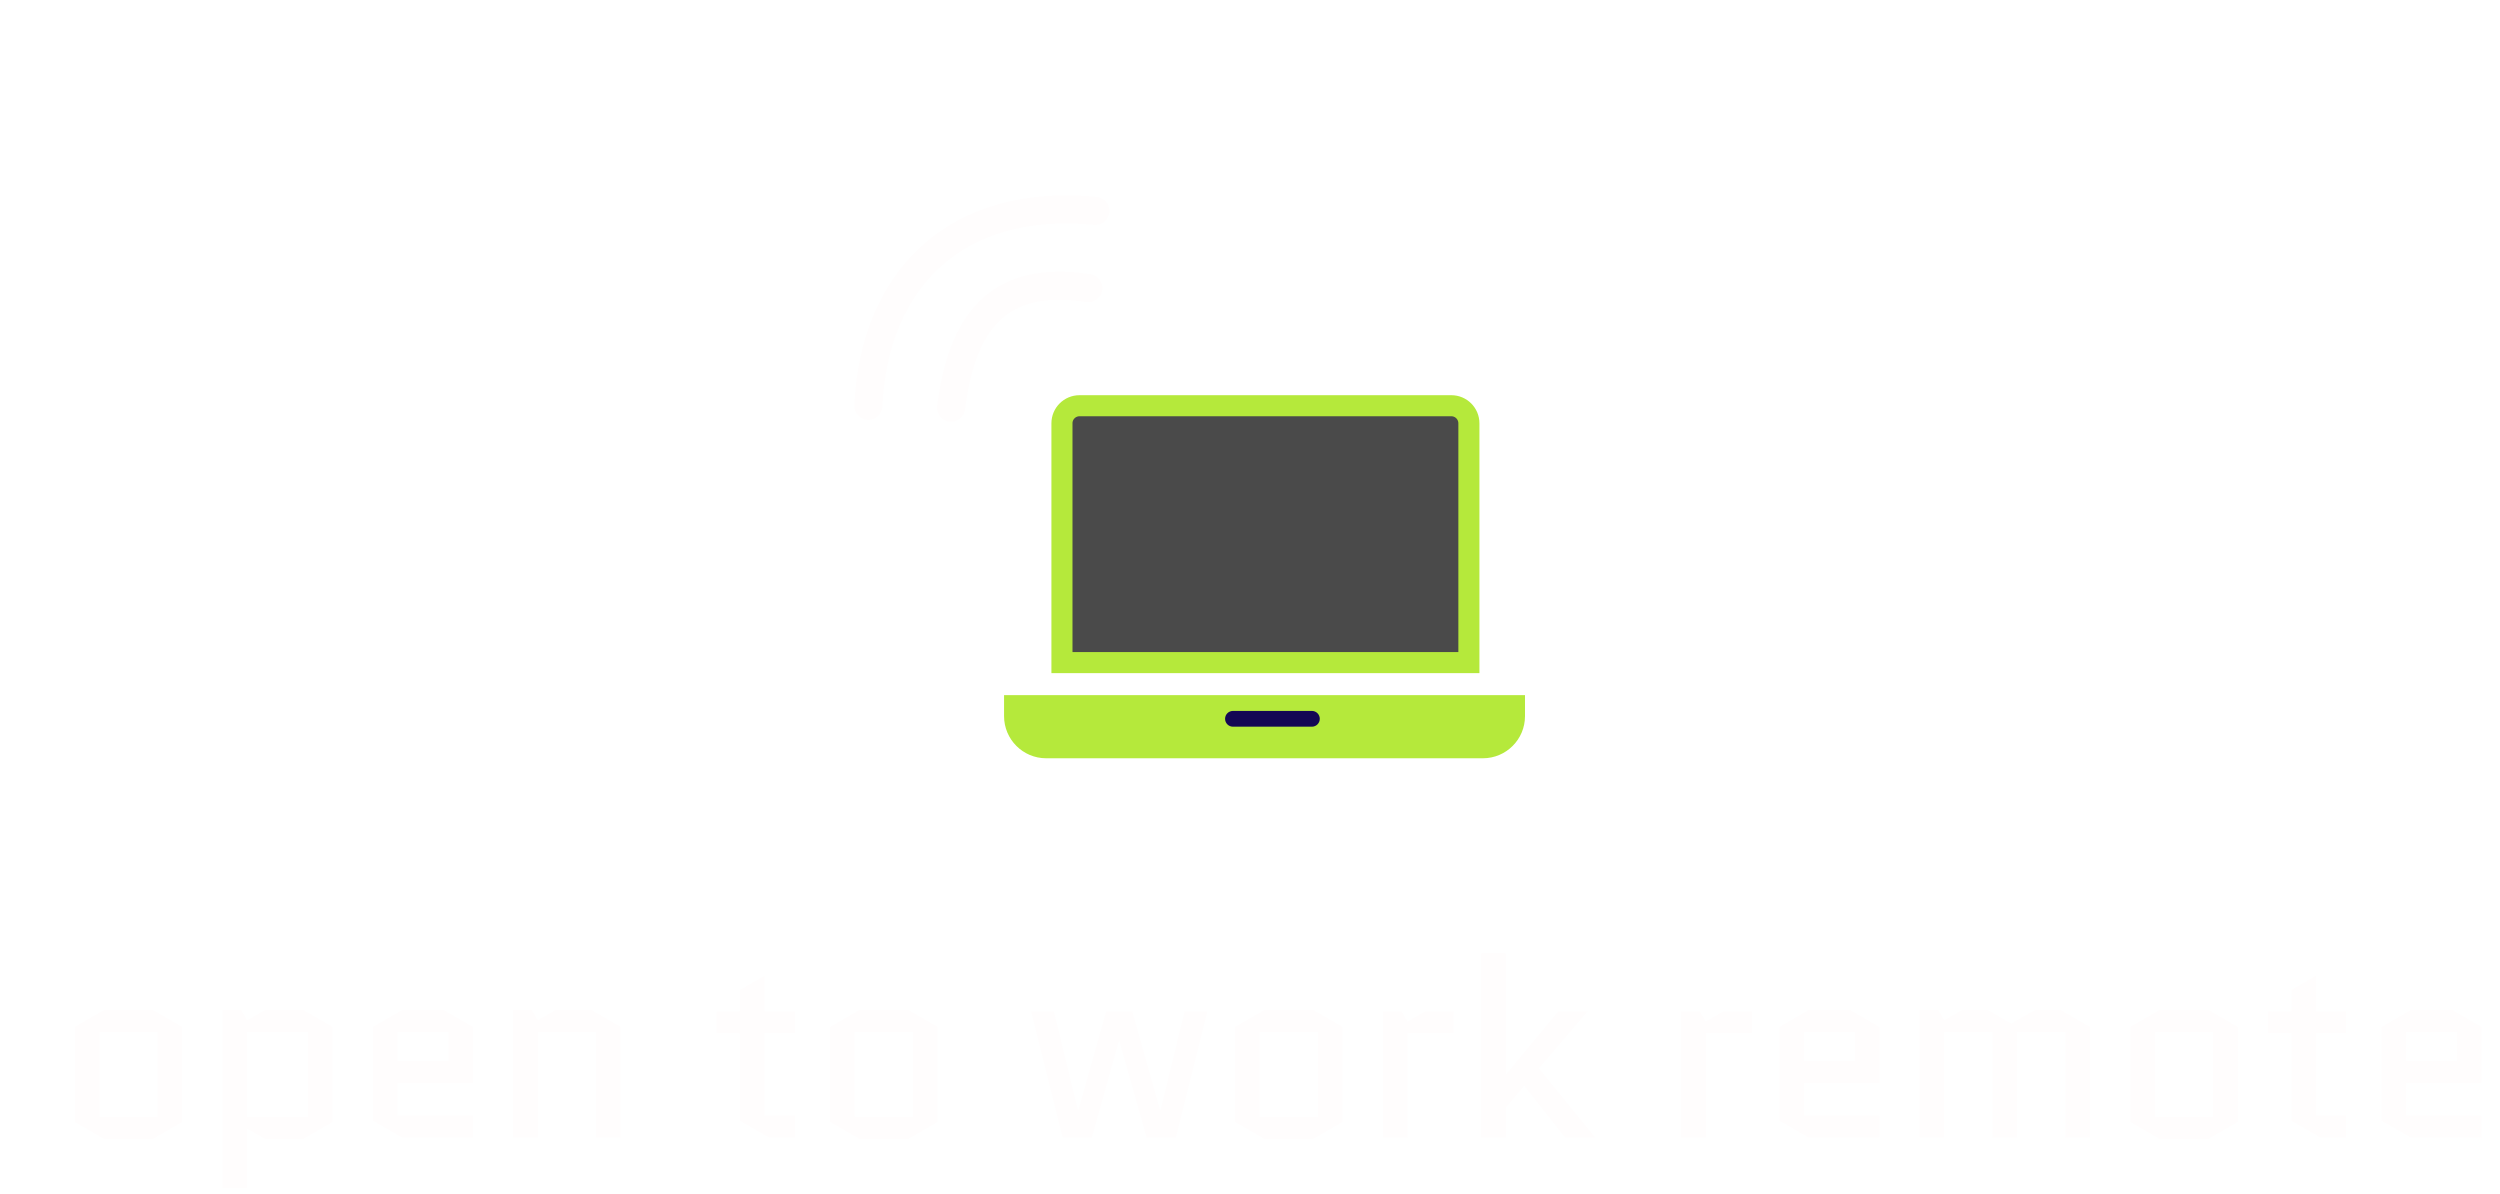
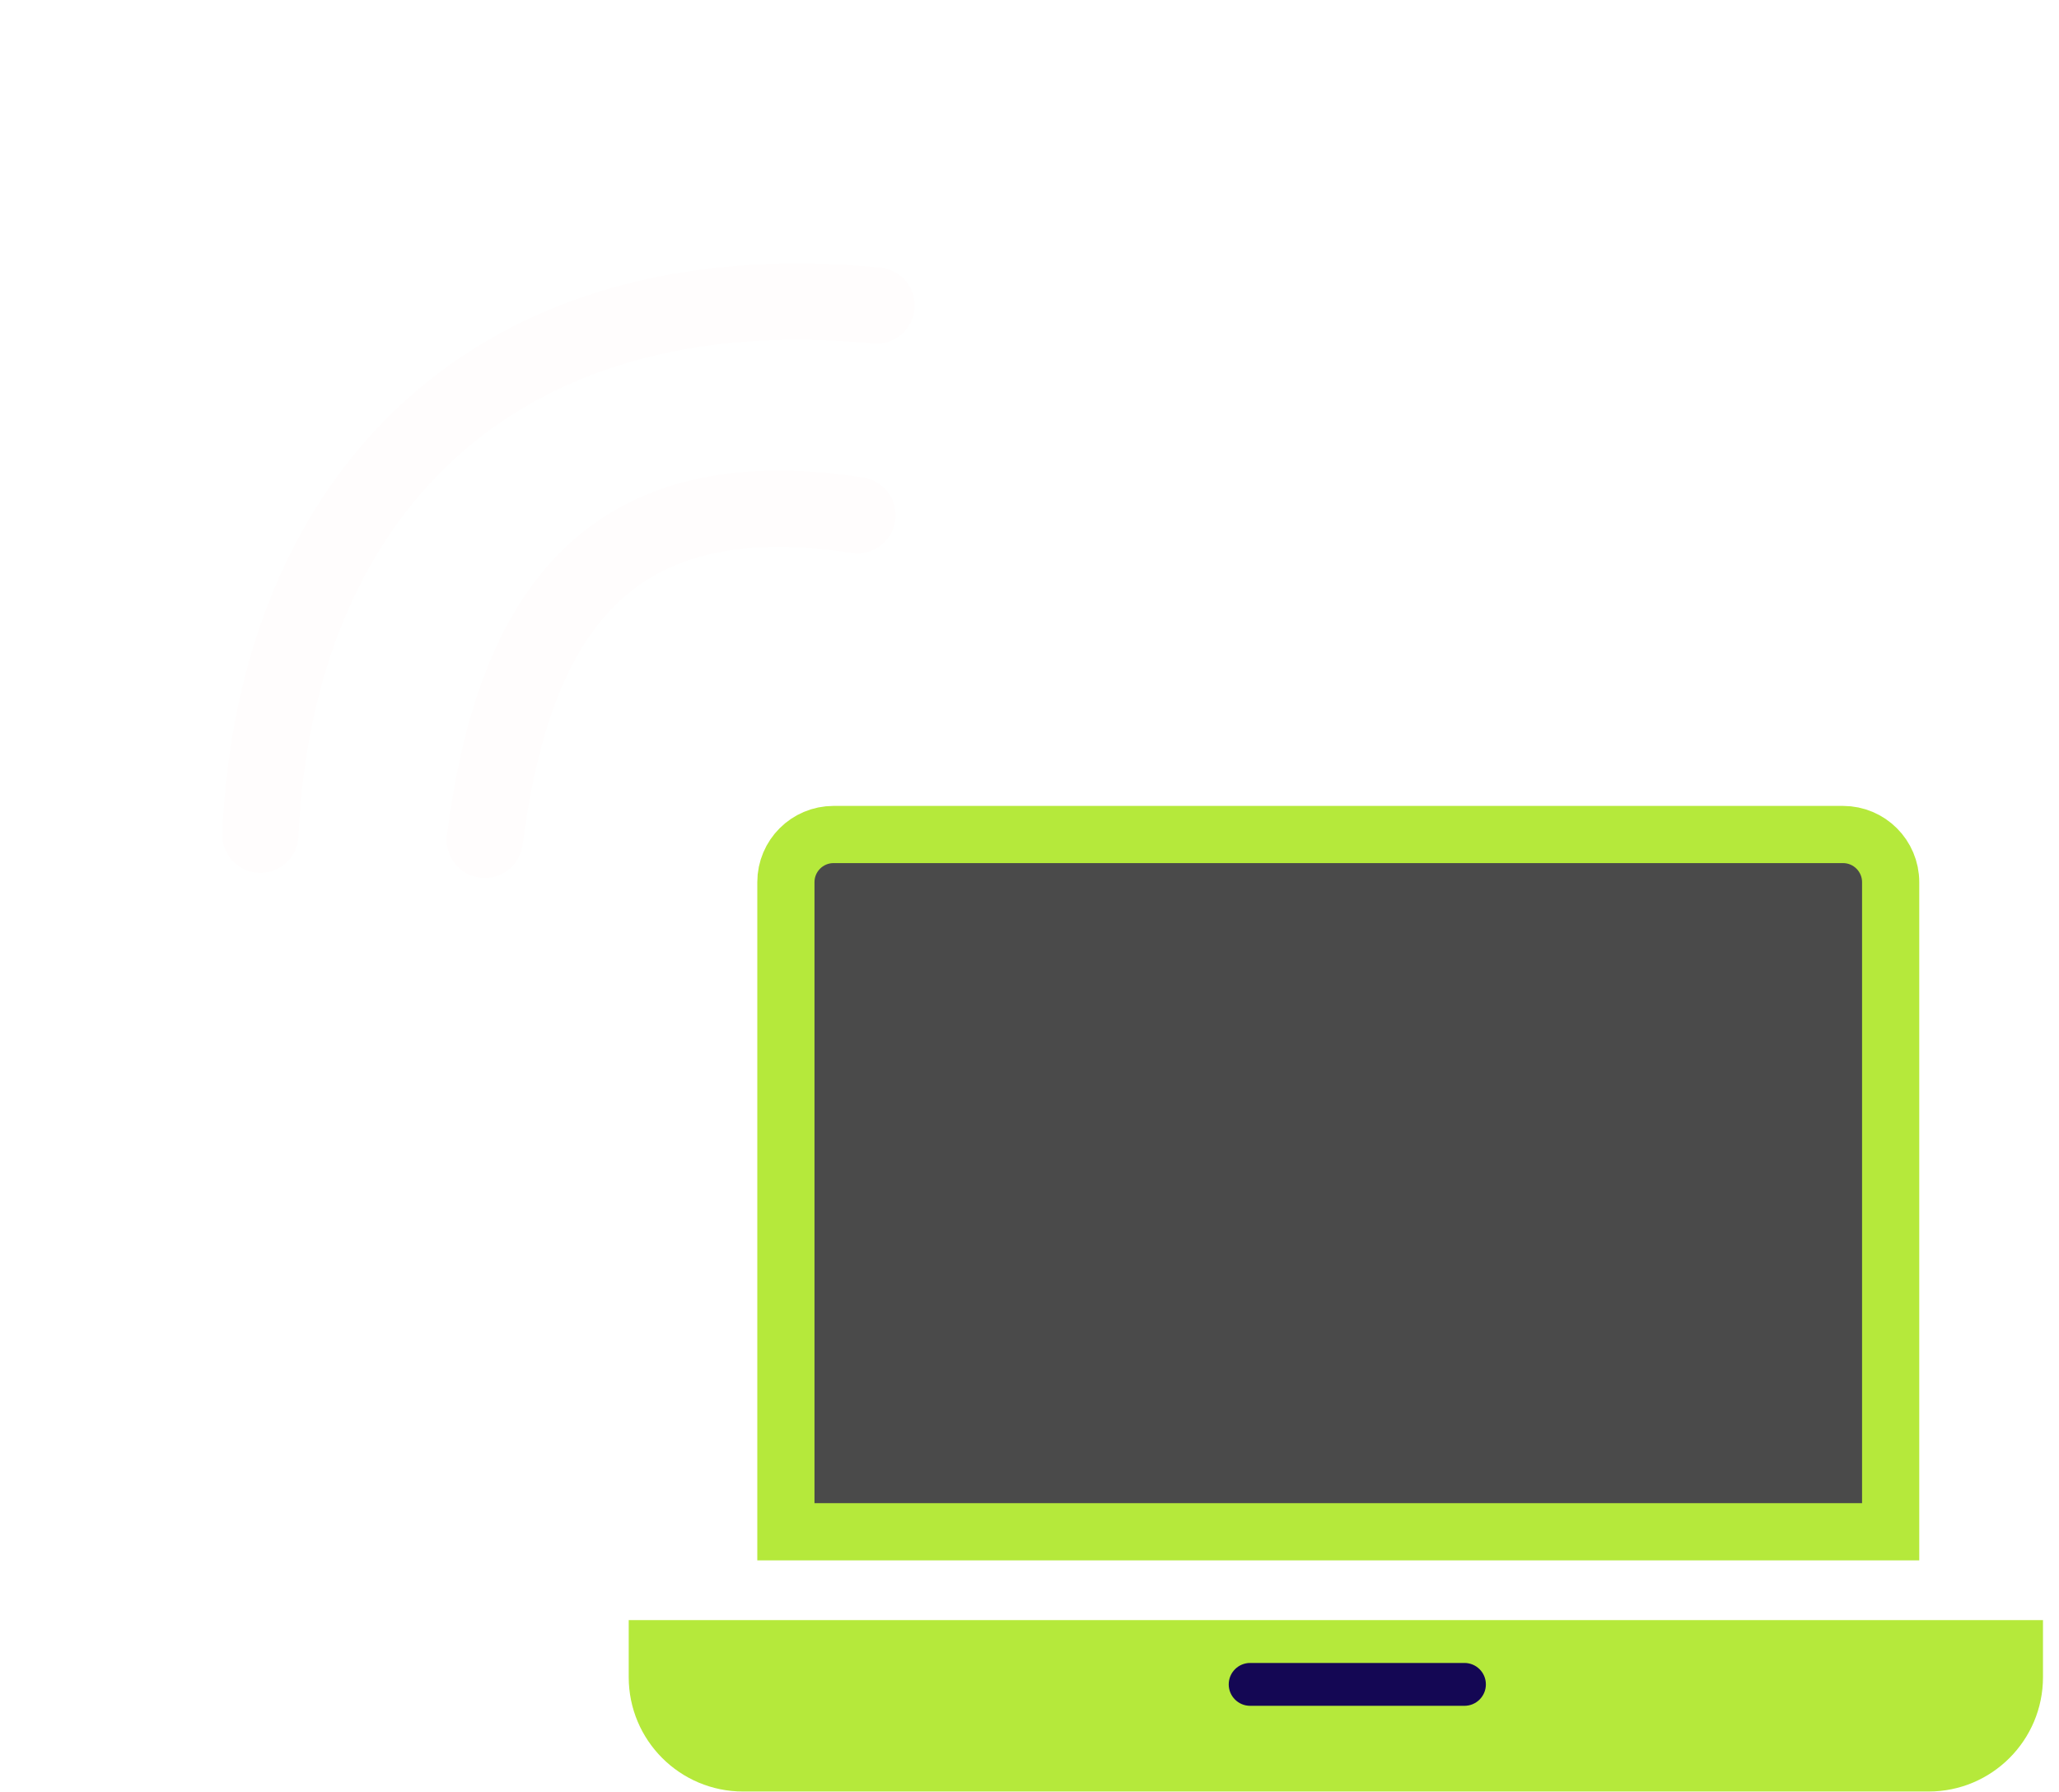
- <svg xmlns="http://www.w3.org/2000/svg" width="178" height="85" viewBox="0 0 178 85" fill="none">
-   <path d="M12.973 79.884L10.885 81.09H7.411L5.323 79.884V73.116L7.411 71.91H10.885L12.973 73.116V79.884ZM7.069 73.476V79.524H11.227V73.476H7.069ZM21.594 81.09H18.876L17.598 80.352V84.6H15.852V71.91H17.166L17.598 72.648L18.876 71.91H21.594L23.682 73.116V79.884L21.594 81.09ZM17.598 73.476V79.524H21.936V73.476H17.598ZM33.667 79.434V81H28.645L26.557 79.794V73.116L28.645 71.91H31.579L33.667 73.116V77.112H28.303V79.434H33.667ZM28.303 73.476V75.546H31.921V73.476H28.303ZM44.192 73.116V81H42.446V73.476H38.288V81H36.542V71.91H37.856L38.288 72.648L39.566 71.91H42.104L44.192 73.116ZM51.027 73.566V72H52.683V70.488L54.429 69.48V72H56.589V73.566H54.429V79.434H56.589V81H54.771L52.683 79.794V73.566H51.027ZM66.762 79.884L64.674 81.09H61.2L59.112 79.884V73.116L61.2 71.91H64.674L66.762 73.116V79.884ZM60.858 73.476V79.524H65.016V73.476H60.858ZM81.643 81L79.699 74.124H79.663L77.737 81H75.667L73.417 72H75.037L76.747 79.038H76.783L78.763 72H80.617L82.597 79.038H82.633L84.343 72H85.963L83.713 81H81.643ZM95.59 79.884L93.502 81.09H90.028L87.94 79.884V73.116L90.028 71.91H93.502L95.59 73.116V79.884ZM89.686 73.476V79.524H93.844V73.476H89.686ZM103.491 73.566H100.215V81H98.469V72H99.783L100.215 72.738L101.493 72H103.491V73.566ZM107.211 67.86V76.482H107.247L110.955 72H113.043L109.569 76.068L113.583 81H111.441L108.525 77.31L107.211 78.858V81H105.465V67.86H107.211ZM124.726 73.566H121.45V81H119.704V72H121.018L121.45 72.738L122.728 72H124.726V73.566ZM133.81 79.434V81H128.788L126.7 79.794V73.116L128.788 71.91H131.722L133.81 73.116V77.112H128.446V79.434H133.81ZM128.446 73.476V75.546H132.064V73.476H128.446ZM148.798 73.116V81H147.052V73.476H143.614V81H141.868V73.476H138.43V81H136.684V71.91H137.998L138.43 72.648L139.708 71.91H141.526L143.2 72.882L144.892 71.91H146.71L148.798 73.116ZM159.328 79.884L157.24 81.09H153.766L151.678 79.884V73.116L153.766 71.91H157.24L159.328 73.116V79.884ZM153.424 73.476V79.524H157.582V73.476H153.424ZM161.488 73.566V72H163.144V70.488L164.89 69.48V72H167.05V73.566H164.89V79.434H167.05V81H165.232L163.144 79.794V73.566H161.488ZM176.683 79.434V81H171.661L169.573 79.794V73.116L171.661 71.91H174.595L176.683 73.116V77.112H171.319V79.434H176.683ZM171.319 73.476V75.546H174.937V73.476H171.319Z" fill="#FFFDFD" />
-   <path d="M76.861 28.888H103.335C104.025 28.888 104.585 29.448 104.585 30.138V47.176H75.611V30.138C75.611 29.448 76.171 28.888 76.861 28.888Z" fill="#4A4A4A" stroke="#B5E93B" stroke-width="1.5" />
-   <path d="M71.489 49.493H108.58V50.989C108.58 52.646 107.237 53.989 105.58 53.989H74.489C72.832 53.989 71.489 52.646 71.489 50.989V49.493Z" fill="#B5E93B" />
-   <rect x="87.225" y="50.617" width="6.744" height="1.124" rx="0.562" fill="#140754" />
-   <path d="M77.489 20.513C70.989 19.513 68.489 23.013 67.715 29.028" stroke="#FFFDFD" stroke-width="2" stroke-linecap="round" />
-   <path d="M77.989 15.013C67.926 14.047 62.231 20.016 61.828 28.893" stroke="#FFFDFD" stroke-width="2" stroke-linecap="round" />
+ <svg xmlns="http://www.w3.org/2000/svg" width="54" height="47" viewBox="0 0 54 47" fill="none">
+   <path d="M21.861 21.888H48.335C49.025 21.888 49.585 22.448 49.585 23.138V40.176H20.611V23.138C20.611 22.448 21.171 21.888 21.861 21.888Z" fill="#4A4A4A" stroke="#B5E93B" stroke-width="1.5" />
+   <path d="M16.489 42.493H53.58V43.989C53.58 45.646 52.237 46.989 50.58 46.989H19.489C17.832 46.989 16.489 45.646 16.489 43.989V42.493Z" fill="#B5E93B" />
+   <rect x="32.225" y="43.617" width="6.744" height="1.124" rx="0.562" fill="#140754" />
+   <path d="M22.489 13.513C15.989 12.513 13.489 16.013 12.715 22.028" stroke="#FFFDFD" stroke-width="2" stroke-linecap="round" />
+   <path d="M22.989 8.013C12.926 7.047 7.231 13.016 6.828 21.893" stroke="#FFFDFD" stroke-width="2" stroke-linecap="round" />
</svg>
